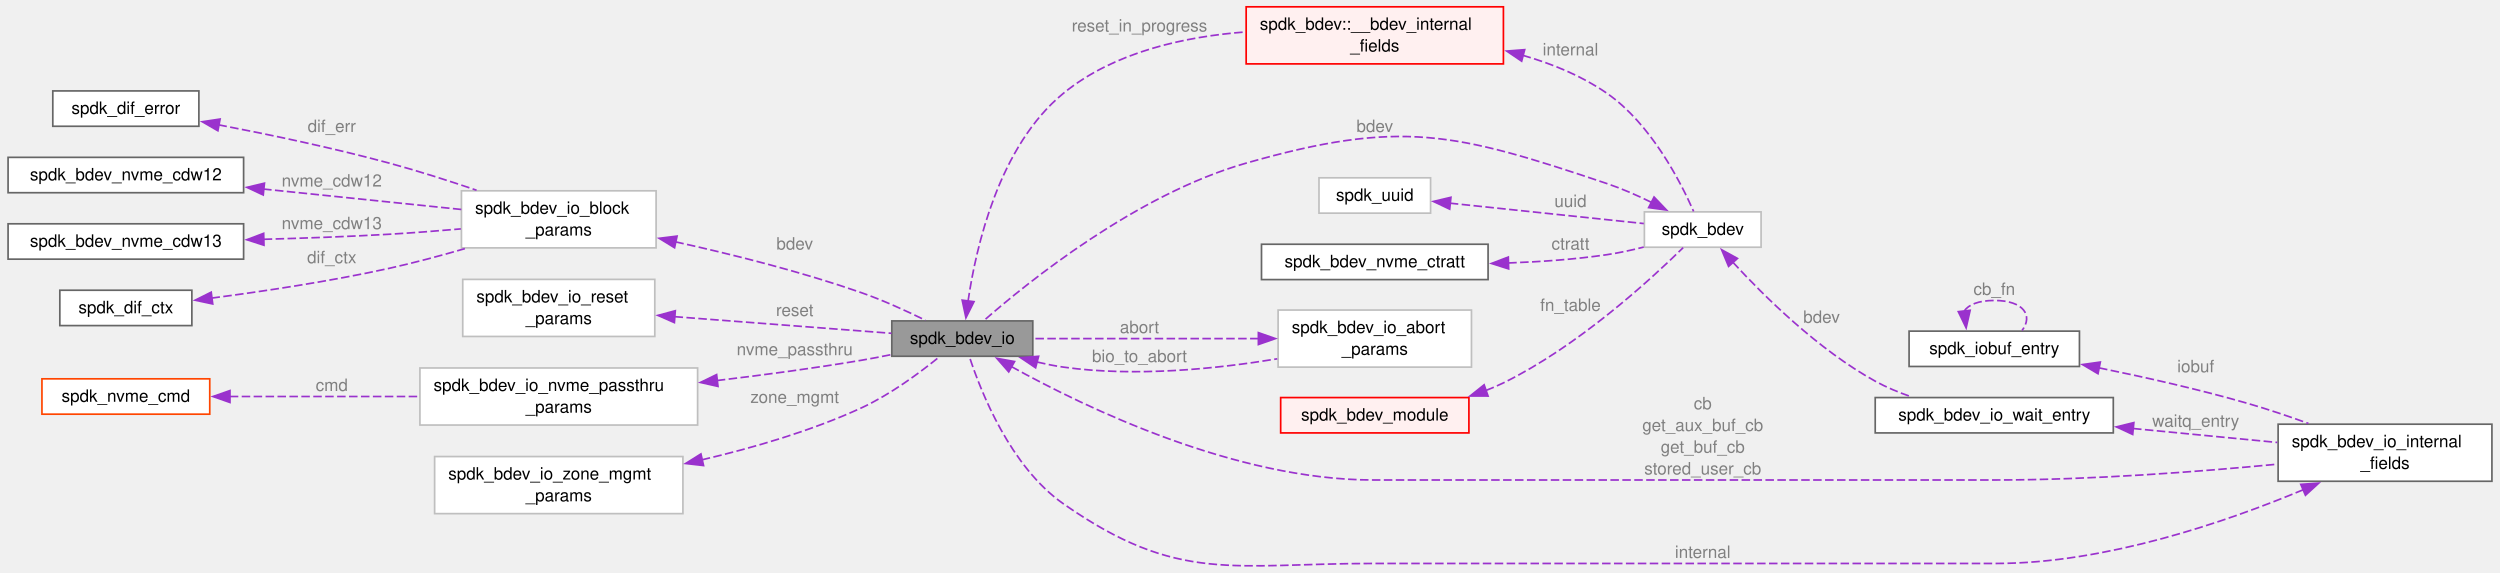
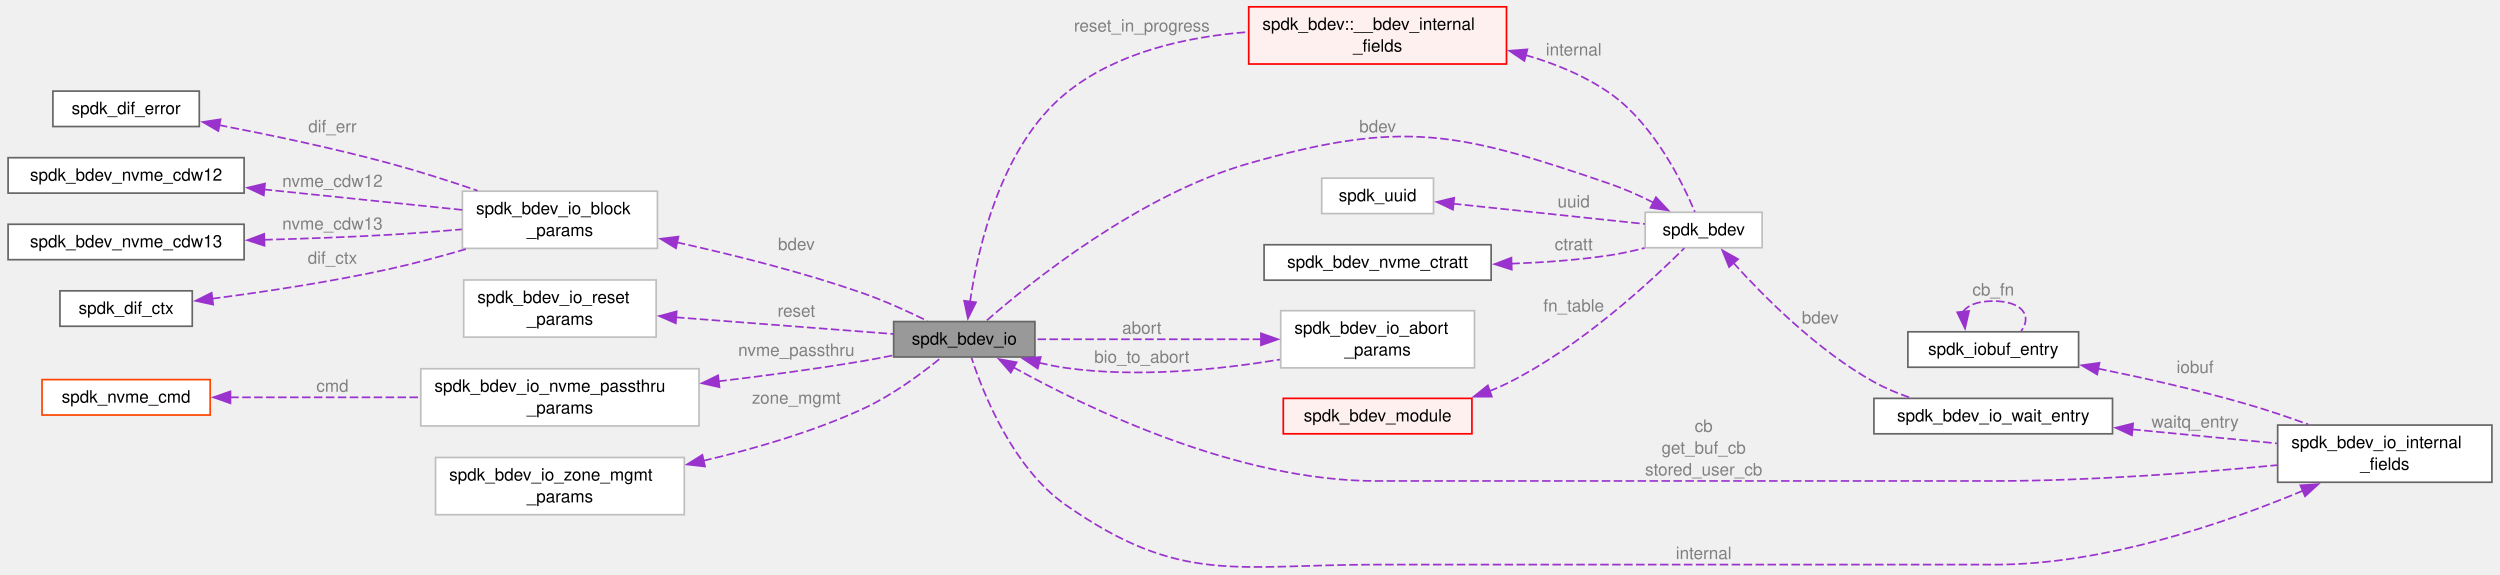
- <svg xmlns="http://www.w3.org/2000/svg" xmlns:xlink="http://www.w3.org/1999/xlink" width="1466pt" height="336pt" viewBox="0.00 0.00 1466.00 336.34">
+ <svg xmlns="http://www.w3.org/2000/svg" xmlns:xlink="http://www.w3.org/1999/xlink" width="1463pt" height="336pt" viewBox="0.00 0.00 1463.00 336.34">
  <g id="graph0" class="graph" transform="scale(1 1) rotate(0) translate(4 332.34)">
    <g id="Node000001" class="node">
      <g id="a_Node000001">
        <a xlink:title=" ">
          <polygon fill="#999999" stroke="#666666" points="601.5,-143.97 518.75,-143.97 518.75,-123.22 601.5,-123.22 601.5,-143.97" />
          <text text-anchor="middle" x="560.12" y="-130.47" font-family="Helvetica,sans-Serif" font-size="10.00">spdk_bdev_io</text>
        </a>
      </g>
    </g>
    <g id="Node000008" class="node">
      <g id="a_Node000008">
        <a xlink:href="structspdk__bdev_1_1____bdev__internal__fields.html" target="_top" xlink:title="Fields that are used internally by the bdev subsystem.">
          <polygon fill="#fff0f0" stroke="red" points="877.75,-328.34 726.75,-328.34 726.75,-294.84 877.75,-294.84 877.75,-328.34" />
          <text text-anchor="start" x="734.75" y="-314.84" font-family="Helvetica,sans-Serif" font-size="10.00">spdk_bdev::__bdev_internal</text>
          <text text-anchor="middle" x="802.25" y="-302.09" font-family="Helvetica,sans-Serif" font-size="10.00">_fields</text>
        </a>
      </g>
    </g>
    <g id="edge6_Node000008_Node000001" class="edge">
      <g id="a_edge6_Node000008_Node000001">
        <a xlink:title=" ">
          <path fill="none" stroke="#9a32cd" stroke-dasharray="5,2" d="M563.49,-155.49C568.17,-187.52 581.7,-246.7 619.5,-277.59 649.2,-301.87 690.78,-310.89 726.67,-313.61" />
          <polygon fill="#9a32cd" stroke="#9a32cd" points="566.99,-155.27 562.25,-145.8 560.05,-156.16 566.99,-155.27" />
        </a>
      </g>
      <text text-anchor="middle" x="664.12" y="-313.84" font-family="Helvetica,sans-Serif" font-size="10.00" fill="grey"> reset_in_progress</text>
    </g>
    <g id="Node000020" class="node">
      <g id="a_Node000020">
        <a xlink:href="structspdk__bdev__io__abort__params.html" target="_top" xlink:title=" ">
          <polygon fill="white" stroke="#bfbfbf" points="859,-150.34 745.5,-150.34 745.5,-116.84 859,-116.84 859,-150.34" />
          <text text-anchor="start" x="753.5" y="-136.84" font-family="Helvetica,sans-Serif" font-size="10.00">spdk_bdev_io_abort</text>
          <text text-anchor="middle" x="802.25" y="-124.09" font-family="Helvetica,sans-Serif" font-size="10.00">_params</text>
        </a>
      </g>
    </g>
    <g id="edge14_Node000020_Node000001" class="edge">
      <g id="a_edge14_Node000020_Node000001">
        <a xlink:title=" ">
          <path fill="none" stroke="#9a32cd" stroke-dasharray="5,2" d="M604.01,-119.83C609.18,-118.6 614.43,-117.56 619.5,-116.84 661.39,-110.95 709.02,-115.76 745,-121.71" />
          <polygon fill="#9a32cd" stroke="#9a32cd" points="603.14,-116.44 594.36,-122.36 604.92,-123.21 603.14,-116.44" />
        </a>
      </g>
      <text text-anchor="middle" x="664.12" y="-119.84" font-family="Helvetica,sans-Serif" font-size="10.00" fill="grey"> bio_to_abort</text>
    </g>
    <g id="Node000049" class="node">
      <g id="a_Node000049">
        <a xlink:href="structspdk__bdev__io__internal__fields.html" target="_top" xlink:title="Fields that are used internally by the bdev subsystem.">
-           <polygon fill="white" stroke="#666666" points="1458,-83.34 1332.5,-83.34 1332.5,-49.84 1458,-49.84 1458,-83.34" />
-           <text text-anchor="start" x="1340.5" y="-69.84" font-family="Helvetica,sans-Serif" font-size="10.00">spdk_bdev_io_internal</text>
-           <text text-anchor="middle" x="1395.25" y="-57.09" font-family="Helvetica,sans-Serif" font-size="10.00">_fields</text>
+           <polygon fill="white" stroke="#666666" points="1455,-83.34 1329.5,-83.34 1329.5,-49.84 1455,-49.84 1455,-83.34" />
+           <text text-anchor="start" x="1337.5" y="-69.84" font-family="Helvetica,sans-Serif" font-size="10.00">spdk_bdev_io_internal</text>
+           <text text-anchor="middle" x="1392.25" y="-57.09" font-family="Helvetica,sans-Serif" font-size="10.00">_fields</text>
        </a>
      </g>
    </g>
    <g id="edge19_Node000049_Node000001" class="edge">
      <g id="a_edge19_Node000049_Node000001">
        <a xlink:title=" ">
-           <path fill="none" stroke="#9a32cd" stroke-dasharray="5,2" d="M588.93,-117.16C632.59,-92.97 720.57,-50.59 801.25,-50.59 801.25,-50.59 801.25,-50.59 1166.88,-50.59 1222.87,-50.59 1286.43,-55.48 1332.09,-59.86" />
+           <path fill="none" stroke="#9a32cd" stroke-dasharray="5,2" d="M588.93,-117.16C632.59,-92.97 720.57,-50.59 801.25,-50.59 801.25,-50.59 801.25,-50.59 1163.88,-50.59 1219.87,-50.59 1283.43,-55.48 1329.09,-59.86" />
          <polygon fill="#9a32cd" stroke="#9a32cd" points="587.37,-114.03 580.39,-122 590.81,-120.12 587.37,-114.03" />
        </a>
      </g>
-       <text text-anchor="middle" x="994.75" y="-92.09" font-family="Helvetica,sans-Serif" font-size="10.00" fill="grey"> cb</text>
-       <text text-anchor="middle" x="994.75" y="-79.34" font-family="Helvetica,sans-Serif" font-size="10.00" fill="grey">get_aux_buf_cb</text>
-       <text text-anchor="middle" x="994.75" y="-66.59" font-family="Helvetica,sans-Serif" font-size="10.00" fill="grey">get_buf_cb</text>
-       <text text-anchor="middle" x="994.75" y="-53.84" font-family="Helvetica,sans-Serif" font-size="10.00" fill="grey">stored_user_cb</text>
+       <text text-anchor="middle" x="993.25" y="-79.34" font-family="Helvetica,sans-Serif" font-size="10.00" fill="grey"> cb</text>
+       <text text-anchor="middle" x="993.25" y="-66.59" font-family="Helvetica,sans-Serif" font-size="10.00" fill="grey">get_buf_cb</text>
+       <text text-anchor="middle" x="993.25" y="-53.84" font-family="Helvetica,sans-Serif" font-size="10.00" fill="grey">stored_user_cb</text>
    </g>
    <g id="Node000002" class="node">
      <g id="a_Node000002">
        <a xlink:href="structspdk__bdev.html" target="_top" xlink:title=" ">
-           <polygon fill="white" stroke="#bfbfbf" points="1029,-207.97 960.5,-207.97 960.5,-187.22 1029,-187.22 1029,-207.97" />
-           <text text-anchor="middle" x="994.75" y="-194.47" font-family="Helvetica,sans-Serif" font-size="10.00">spdk_bdev</text>
+           <polygon fill="white" stroke="#bfbfbf" points="1027.5,-207.97 959,-207.97 959,-187.22 1027.5,-187.22 1027.5,-207.97" />
+           <text text-anchor="middle" x="993.25" y="-194.47" font-family="Helvetica,sans-Serif" font-size="10.00">spdk_bdev</text>
        </a>
      </g>
    </g>
    <g id="edge1_Node000001_Node000002" class="edge">
      <g id="a_edge1_Node000001_Node000002">
        <a xlink:title=" ">
-           <path fill="none" stroke="#9a32cd" stroke-dasharray="5,2" d="M964.59,-213.59C956.34,-217.64 947.22,-221.66 938.5,-224.59 849.17,-254.67 817.39,-262.48 726.75,-236.59 662.28,-218.18 598.46,-166.64 572.85,-144.22" />
-           <polygon fill="#9a32cd" stroke="#9a32cd" points="966.18,-216.71 973.49,-209.05 962.99,-210.48 966.18,-216.71" />
+           <path fill="none" stroke="#9a32cd" stroke-dasharray="5,2" d="M963.92,-213.62C955.89,-217.66 947.02,-221.67 938.5,-224.59 849.33,-255.16 817.39,-262.48 726.75,-236.59 662.28,-218.18 598.46,-166.64 572.85,-144.22" />
+           <polygon fill="#9a32cd" stroke="#9a32cd" points="965.32,-216.83 972.55,-209.08 962.07,-210.64 965.32,-216.83" />
        </a>
      </g>
      <text text-anchor="middle" x="802.25" y="-254.84" font-family="Helvetica,sans-Serif" font-size="10.00" fill="grey"> bdev</text>
    </g>
    <g id="Node000051" class="node">
      <g id="a_Node000051">
        <a xlink:href="structspdk__bdev__io__wait__entry.html" target="_top" xlink:title="Structure to register a callback when an spdk_bdev_io becomes available.">
-           <polygon fill="white" stroke="#666666" points="1235.75,-98.97 1096,-98.97 1096,-78.22 1235.75,-78.22 1235.75,-98.97" />
-           <text text-anchor="middle" x="1165.88" y="-85.47" font-family="Helvetica,sans-Serif" font-size="10.00">spdk_bdev_io_wait_entry</text>
+           <polygon fill="white" stroke="#666666" points="1232.75,-98.97 1093,-98.97 1093,-78.22 1232.75,-78.22 1232.75,-98.97" />
+           <text text-anchor="middle" x="1162.88" y="-85.47" font-family="Helvetica,sans-Serif" font-size="10.00">spdk_bdev_io_wait_entry</text>
        </a>
      </g>
    </g>
    <g id="edge23_Node000051_Node000002" class="edge">
      <g id="a_edge23_Node000051_Node000002">
        <a xlink:title=" ">
-           <path fill="none" stroke="#9a32cd" stroke-dasharray="5,2" d="M1012.37,-178.48C1030.88,-158.34 1062.6,-127.03 1096,-108.59 1102.54,-104.98 1109.8,-101.97 1117.08,-99.46" />
-           <polygon fill="#9a32cd" stroke="#9a32cd" points="1009.93,-175.96 1005.85,-185.74 1015.14,-180.64 1009.93,-175.96" />
-         </a>
-       </g>
-       <text text-anchor="middle" x="1064.5" y="-142.84" font-family="Helvetica,sans-Serif" font-size="10.00" fill="grey"> bdev</text>
+           <path fill="none" stroke="#9a32cd" stroke-dasharray="5,2" d="M1010.57,-178.47C1028.74,-158.32 1059.95,-127 1093,-108.59 1099.53,-104.96 1106.78,-101.93 1114.06,-99.42" />
+           <polygon fill="#9a32cd" stroke="#9a32cd" points="1008.16,-175.91 1004.17,-185.72 1013.41,-180.54 1008.16,-175.91" />
+         </a>
+       </g>
+       <text text-anchor="middle" x="1061.5" y="-142.84" font-family="Helvetica,sans-Serif" font-size="10.00" fill="grey"> bdev</text>
    </g>
    <g id="Node000003" class="node">
      <g id="a_Node000003">
        <a xlink:href="structspdk__uuid.html" target="_top" xlink:title=" ">
          <polygon fill="white" stroke="#bfbfbf" points="835,-227.97 769.5,-227.97 769.5,-207.22 835,-207.22 835,-227.97" />
          <text text-anchor="middle" x="802.25" y="-214.47" font-family="Helvetica,sans-Serif" font-size="10.00">spdk_uuid</text>
        </a>
      </g>
    </g>
    <g id="edge2_Node000002_Node000003" class="edge">
      <g id="a_edge2_Node000002_Node000003">
        <a xlink:title=" ">
-           <path fill="none" stroke="#9a32cd" stroke-dasharray="5,2" d="M846.28,-213.08C880.76,-209.46 928.45,-204.45 960.16,-201.12" />
-           <polygon fill="#9a32cd" stroke="#9a32cd" points="846.22,-209.56 836.64,-214.09 846.95,-216.53 846.22,-209.56" />
+           <path fill="none" stroke="#9a32cd" stroke-dasharray="5,2" d="M846.35,-213.03C880.46,-209.42 927.42,-204.45 958.76,-201.14" />
+           <polygon fill="#9a32cd" stroke="#9a32cd" points="846.39,-209.51 836.82,-214.04 847.13,-216.47 846.39,-209.51" />
        </a>
      </g>
      <text text-anchor="middle" x="917.12" y="-210.84" font-family="Helvetica,sans-Serif" font-size="10.00" fill="grey"> uuid</text>
    </g>
    <g id="Node000004" class="node">
      <g id="a_Node000004">
        <a xlink:href="unionspdk__bdev__nvme__ctratt.html" target="_top" xlink:title="Union for controller attributes field, to list whether bdev supports fdp etc.">
          <polygon fill="white" stroke="#666666" points="868.75,-188.97 735.75,-188.97 735.75,-168.22 868.75,-168.22 868.75,-188.97" />
          <text text-anchor="middle" x="802.25" y="-175.47" font-family="Helvetica,sans-Serif" font-size="10.00">spdk_bdev_nvme_ctratt</text>
        </a>
      </g>
    </g>
    <g id="edge3_Node000002_Node000004" class="edge">
      <g id="a_edge3_Node000002_Node000004">
        <a xlink:title=" ">
-           <path fill="none" stroke="#9a32cd" stroke-dasharray="5,2" d="M880.56,-177.97C899.58,-178.66 919.84,-180.1 938.5,-182.84 945.57,-183.89 953.04,-185.51 960.11,-187.3" />
-           <polygon fill="#9a32cd" stroke="#9a32cd" points="880.82,-174.48 870.73,-177.69 880.62,-181.47 880.82,-174.48" />
+           <path fill="none" stroke="#9a32cd" stroke-dasharray="5,2" d="M880.57,-177.88C899.59,-178.57 919.85,-180.03 938.5,-182.84 945.1,-183.84 952.05,-185.37 958.68,-187.07" />
+           <polygon fill="#9a32cd" stroke="#9a32cd" points="880.84,-174.38 870.74,-177.6 880.64,-181.38 880.84,-174.38" />
        </a>
      </g>
      <text text-anchor="middle" x="917.12" y="-185.84" font-family="Helvetica,sans-Serif" font-size="10.00" fill="grey"> ctratt</text>
    </g>
    <g id="Node000005" class="node">
      <g id="a_Node000005">
        <a xlink:href="structspdk__bdev__module.html" target="_top" xlink:title="Block device module.">
          <polygon fill="#fff0f0" stroke="red" points="857.5,-98.97 747,-98.97 747,-78.22 857.5,-78.22 857.5,-98.97" />
          <text text-anchor="middle" x="802.25" y="-85.47" font-family="Helvetica,sans-Serif" font-size="10.00">spdk_bdev_module</text>
        </a>
      </g>
    </g>
    <g id="edge4_Node000002_Node000005" class="edge">
      <g id="a_edge4_Node000002_Node000005">
        <a xlink:title=" ">
-           <path fill="none" stroke="#9a32cd" stroke-dasharray="5,2" d="M867.47,-103.13C871,-104.5 874.45,-105.98 877.75,-107.59 921.26,-128.87 964.08,-168.14 983.27,-186.97" />
-           <polygon fill="#9a32cd" stroke="#9a32cd" points="868.74,-99.86 858.14,-99.87 866.43,-106.47 868.74,-99.86" />
+           <path fill="none" stroke="#9a32cd" stroke-dasharray="5,2" d="M867.68,-103.18C871.14,-104.53 874.52,-106 877.75,-107.59 920.84,-128.83 963.04,-168.12 981.93,-186.97" />
+           <polygon fill="#9a32cd" stroke="#9a32cd" points="869.15,-99.99 858.56,-99.97 866.82,-106.59 869.15,-99.99" />
        </a>
      </g>
      <text text-anchor="middle" x="917.12" y="-149.84" font-family="Helvetica,sans-Serif" font-size="10.00" fill="grey"> fn_table</text>
    </g>
    <g id="edge5_Node000002_Node000008" class="edge">
      <g id="a_edge5_Node000002_Node000008">
        <a xlink:title=" ">
-           <path fill="none" stroke="#9a32cd" stroke-dasharray="5,2" d="M889.02,-299.9C906.41,-294.89 923.84,-287.76 938.5,-277.59 964.3,-259.7 981.77,-225.58 989.4,-208.25" />
-           <polygon fill="#9a32cd" stroke="#9a32cd" points="888.46,-296.42 879.68,-302.36 890.24,-303.19 888.46,-296.42" />
+           <path fill="none" stroke="#9a32cd" stroke-dasharray="5,2" d="M888.82,-300.12C906.3,-295.11 923.82,-287.91 938.5,-277.59 963.96,-259.7 980.8,-225.57 988.1,-208.25" />
+           <polygon fill="#9a32cd" stroke="#9a32cd" points="888.22,-296.66 879.43,-302.59 889.99,-303.43 888.22,-296.66" />
        </a>
      </g>
      <text text-anchor="middle" x="917.12" y="-299.84" font-family="Helvetica,sans-Serif" font-size="10.00" fill="grey"> internal</text>
    </g>
    <g id="Node000014" class="node">
      <g id="a_Node000014">
        <a xlink:href="structspdk__bdev__io__block__params.html" target="_top" xlink:title=" ">
          <polygon fill="white" stroke="#bfbfbf" points="380.38,-220.34 266.12,-220.34 266.12,-186.84 380.38,-186.84 380.38,-220.34" />
          <text text-anchor="start" x="274.12" y="-206.84" font-family="Helvetica,sans-Serif" font-size="10.00">spdk_bdev_io_block</text>
          <text text-anchor="middle" x="323.25" y="-194.09" font-family="Helvetica,sans-Serif" font-size="10.00">_params</text>
        </a>
      </g>
    </g>
    <g id="edge7_Node000001_Node000014" class="edge">
      <g id="a_edge7_Node000001_Node000014">
        <a xlink:title=" ">
          <path fill="none" stroke="#9a32cd" stroke-dasharray="5,2" d="M391.69,-190.39C424.97,-183.06 465.44,-172.93 500.75,-160.59 513.61,-156.1 527.47,-149.76 538.46,-144.35" />
          <polygon fill="#9a32cd" stroke="#9a32cd" points="391.22,-186.91 382.18,-192.45 392.69,-193.75 391.22,-186.91" />
        </a>
      </g>
      <text text-anchor="middle" x="461.75" y="-185.84" font-family="Helvetica,sans-Serif" font-size="10.00" fill="grey"> bdev</text>
    </g>
    <g id="Node000015" class="node">
      <g id="a_Node000015">
        <a xlink:href="unionspdk__bdev__nvme__cdw12.html" target="_top" xlink:title="Union for command dword 12, which by convention matches the NVMe command dword 12 definition.">
          <polygon fill="white" stroke="#666666" points="138.25,-239.97 0,-239.97 0,-219.22 138.25,-219.22 138.25,-239.97" />
          <text text-anchor="middle" x="69.12" y="-226.47" font-family="Helvetica,sans-Serif" font-size="10.00">spdk_bdev_nvme_cdw12</text>
        </a>
      </g>
    </g>
    <g id="edge8_Node000014_Node000015" class="edge">
      <g id="a_edge8_Node000014_Node000015">
        <a xlink:title=" ">
          <path fill="none" stroke="#9a32cd" stroke-dasharray="5,2" d="M149.68,-221.39C187.48,-217.49 231.78,-212.92 266.03,-209.39" />
          <polygon fill="#9a32cd" stroke="#9a32cd" points="149.78,-217.86 140.19,-222.37 150.5,-224.82 149.78,-217.86" />
        </a>
      </g>
      <text text-anchor="middle" x="190" y="-222.84" font-family="Helvetica,sans-Serif" font-size="10.00" fill="grey"> nvme_cdw12</text>
    </g>
    <g id="Node000016" class="node">
      <g id="a_Node000016">
        <a xlink:href="unionspdk__bdev__nvme__cdw13.html" target="_top" xlink:title="Union for command dword 13, which by convention matches the NVMe command dword 13 definition.">
          <polygon fill="white" stroke="#666666" points="138.25,-200.97 0,-200.97 0,-180.22 138.25,-180.22 138.25,-200.97" />
          <text text-anchor="middle" x="69.12" y="-187.47" font-family="Helvetica,sans-Serif" font-size="10.00">spdk_bdev_nvme_cdw13</text>
        </a>
      </g>
    </g>
    <g id="edge9_Node000014_Node000016" class="edge">
      <g id="a_edge9_Node000014_Node000016">
        <a xlink:title=" ">
          <path fill="none" stroke="#9a32cd" stroke-dasharray="5,2" d="M150.05,-191.88C173.79,-192.51 199.83,-193.45 223.75,-194.84 237.38,-195.64 252.04,-196.78 265.78,-197.98" />
          <polygon fill="#9a32cd" stroke="#9a32cd" points="150.21,-188.38 140.12,-191.63 150.03,-195.38 150.21,-188.38" />
        </a>
      </g>
      <text text-anchor="middle" x="190" y="-197.84" font-family="Helvetica,sans-Serif" font-size="10.00" fill="grey"> nvme_cdw13</text>
    </g>
    <g id="Node000017" class="node">
      <g id="a_Node000017">
        <a xlink:href="structspdk__dif__ctx.html" target="_top" xlink:title="DIF context information.">
          <polygon fill="white" stroke="#666666" points="107.88,-161.97 30.38,-161.97 30.38,-141.22 107.88,-141.22 107.88,-161.97" />
          <text text-anchor="middle" x="69.12" y="-148.47" font-family="Helvetica,sans-Serif" font-size="10.00">spdk_dif_ctx</text>
        </a>
      </g>
    </g>
    <g id="edge10_Node000014_Node000017" class="edge">
      <g id="a_edge10_Node000014_Node000017">
        <a xlink:title=" ">
          <path fill="none" stroke="#9a32cd" stroke-dasharray="5,2" d="M119.39,-157.35C149.68,-161.3 189.18,-167.22 223.75,-174.84 238.28,-178.05 253.8,-182.22 268.14,-186.39" />
          <polygon fill="#9a32cd" stroke="#9a32cd" points="120.13,-153.91 109.77,-156.12 119.24,-160.85 120.13,-153.91" />
        </a>
      </g>
      <text text-anchor="middle" x="190" y="-177.84" font-family="Helvetica,sans-Serif" font-size="10.00" fill="grey"> dif_ctx</text>
    </g>
    <g id="Node000018" class="node">
      <g id="a_Node000018">
        <a xlink:href="structspdk__dif__error.html" target="_top" xlink:title="DIF error information.">
          <polygon fill="white" stroke="#666666" points="112,-278.97 26.25,-278.97 26.25,-258.22 112,-258.22 112,-278.97" />
          <text text-anchor="middle" x="69.12" y="-265.47" font-family="Helvetica,sans-Serif" font-size="10.00">spdk_dif_error</text>
        </a>
      </g>
    </g>
    <g id="edge11_Node000014_Node000018" class="edge">
      <g id="a_edge11_Node000014_Node000018">
        <a xlink:title=" ">
          <path fill="none" stroke="#9a32cd" stroke-dasharray="5,2" d="M123.48,-259.08C153.2,-253.39 190.75,-245.52 223.75,-236.59 240.64,-232.02 258.87,-226.18 275,-220.68" />
          <polygon fill="#9a32cd" stroke="#9a32cd" points="123.16,-255.58 113.99,-260.88 124.46,-262.46 123.16,-255.58" />
        </a>
      </g>
      <text text-anchor="middle" x="190" y="-254.84" font-family="Helvetica,sans-Serif" font-size="10.00" fill="grey"> dif_err</text>
    </g>
    <g id="Node000019" class="node">
      <g id="a_Node000019">
        <a xlink:href="structspdk__bdev__io__reset__params.html" target="_top" xlink:title=" ">
          <polygon fill="white" stroke="#bfbfbf" points="379.62,-168.34 266.88,-168.34 266.88,-134.84 379.62,-134.84 379.62,-168.34" />
          <text text-anchor="start" x="274.88" y="-154.84" font-family="Helvetica,sans-Serif" font-size="10.00">spdk_bdev_io_reset</text>
          <text text-anchor="middle" x="323.25" y="-142.09" font-family="Helvetica,sans-Serif" font-size="10.00">_params</text>
        </a>
      </g>
    </g>
    <g id="edge12_Node000001_Node000019" class="edge">
      <g id="a_edge12_Node000001_Node000019">
        <a xlink:title=" ">
          <path fill="none" stroke="#9a32cd" stroke-dasharray="5,2" d="M391.21,-146.46C432.29,-143.31 483.55,-139.39 518.56,-136.7" />
          <polygon fill="#9a32cd" stroke="#9a32cd" points="391.12,-142.96 381.42,-147.21 391.66,-149.94 391.12,-142.96" />
        </a>
      </g>
      <text text-anchor="middle" x="461.75" y="-146.84" font-family="Helvetica,sans-Serif" font-size="10.00" fill="grey"> reset</text>
    </g>
    <g id="edge13_Node000001_Node000020" class="edge">
      <g id="a_edge13_Node000001_Node000020">
        <a xlink:title=" ">
          <path fill="none" stroke="#9a32cd" stroke-dasharray="5,2" d="M734.04,-133.59C691.55,-133.59 638.02,-133.59 601.86,-133.59" />
          <polygon fill="#9a32cd" stroke="#9a32cd" points="733.92,-137.09 743.92,-133.59 733.92,-130.09 733.92,-137.09" />
        </a>
      </g>
      <text text-anchor="middle" x="664.12" y="-136.84" font-family="Helvetica,sans-Serif" font-size="10.00" fill="grey"> abort</text>
    </g>
    <g id="Node000021" class="node">
      <g id="a_Node000021">
        <a xlink:href="structspdk__bdev__io__nvme__passthru__params.html" target="_top" xlink:title=" ">
          <polygon fill="white" stroke="#bfbfbf" points="404.75,-116.34 241.75,-116.34 241.75,-82.84 404.75,-82.84 404.75,-116.34" />
          <text text-anchor="start" x="249.75" y="-102.84" font-family="Helvetica,sans-Serif" font-size="10.00">spdk_bdev_io_nvme_passthru</text>
          <text text-anchor="middle" x="323.25" y="-90.09" font-family="Helvetica,sans-Serif" font-size="10.00">_params</text>
        </a>
      </g>
    </g>
    <g id="edge15_Node000001_Node000021" class="edge">
      <g id="a_edge15_Node000001_Node000021">
        <a xlink:title=" ">
          <path fill="none" stroke="#9a32cd" stroke-dasharray="5,2" d="M416.02,-108.96C443.36,-112.21 473.33,-116.21 500.75,-120.84 506.48,-121.81 512.49,-122.97 518.4,-124.18" />
          <polygon fill="#9a32cd" stroke="#9a32cd" points="416.72,-105.52 406.38,-107.84 415.91,-112.47 416.72,-105.52" />
        </a>
      </g>
      <text text-anchor="middle" x="461.75" y="-123.84" font-family="Helvetica,sans-Serif" font-size="10.00" fill="grey"> nvme_passthru</text>
    </g>
    <g id="Node000022" class="node">
      <g id="a_Node000022">
        <a xlink:href="structspdk__nvme__cmd.html" target="_top" xlink:title=" ">
          <polygon fill="white" stroke="orangered" points="118.38,-109.97 19.88,-109.97 19.88,-89.22 118.38,-89.22 118.38,-109.97" />
          <text text-anchor="middle" x="69.12" y="-96.47" font-family="Helvetica,sans-Serif" font-size="10.00">spdk_nvme_cmd</text>
        </a>
      </g>
    </g>
    <g id="edge16_Node000021_Node000022" class="edge">
      <g id="a_edge16_Node000021_Node000022">
        <a xlink:title=" ">
          <path fill="none" stroke="#9a32cd" stroke-dasharray="5,2" d="M130.14,-99.59C163.47,-99.59 205.38,-99.59 241.54,-99.59" />
          <polygon fill="#9a32cd" stroke="#9a32cd" points="130.25,-96.09 120.25,-99.59 130.25,-103.09 130.25,-96.09" />
        </a>
      </g>
      <text text-anchor="middle" x="190" y="-102.84" font-family="Helvetica,sans-Serif" font-size="10.00" fill="grey"> cmd</text>
    </g>
    <g id="Node000048" class="node">
      <g id="a_Node000048">
        <a xlink:href="structspdk__bdev__io__zone__mgmt__params.html" target="_top" xlink:title=" ">
          <polygon fill="white" stroke="#bfbfbf" points="396.12,-64.34 250.38,-64.34 250.38,-30.84 396.12,-30.84 396.12,-64.34" />
          <text text-anchor="start" x="258.38" y="-50.84" font-family="Helvetica,sans-Serif" font-size="10.00">spdk_bdev_io_zone_mgmt</text>
          <text text-anchor="middle" x="323.25" y="-38.09" font-family="Helvetica,sans-Serif" font-size="10.00">_params</text>
        </a>
      </g>
    </g>
    <g id="edge17_Node000001_Node000048" class="edge">
      <g id="a_edge17_Node000001_Node000048">
        <a xlink:title=" ">
          <path fill="none" stroke="#9a32cd" stroke-dasharray="5,2" d="M407.2,-62.41C437.46,-69.48 471.43,-79.39 500.75,-92.84 517.82,-100.68 535.2,-113.58 546.5,-122.76" />
          <polygon fill="#9a32cd" stroke="#9a32cd" points="408.24,-59.06 397.71,-60.27 406.7,-65.89 408.24,-59.06" />
        </a>
      </g>
      <text text-anchor="middle" x="461.75" y="-95.84" font-family="Helvetica,sans-Serif" font-size="10.00" fill="grey"> zone_mgmt</text>
    </g>
    <g id="edge18_Node000001_Node000049" class="edge">
      <g id="a_edge18_Node000001_Node000049">
        <a xlink:title=" ">
-           <path fill="none" stroke="#9a32cd" stroke-dasharray="5,2" d="M1347.39,-44.92C1302.18,-26.02 1231.3,-1.59 1166.88,-1.59 801.25,-1.59 801.25,-1.59 801.25,-1.59 718.99,-1.59 686.94,10.51 619.5,-36.59 588.4,-58.31 571.01,-102.42 564.34,-122.81" />
-           <polygon fill="#9a32cd" stroke="#9a32cd" points="1345.79,-48.04 1356.36,-48.75 1348.54,-41.61 1345.79,-48.04" />
-         </a>
-       </g>
-       <text text-anchor="middle" x="994.75" y="-4.84" font-family="Helvetica,sans-Serif" font-size="10.00" fill="grey"> internal</text>
+           <path fill="none" stroke="#9a32cd" stroke-dasharray="5,2" d="M1344.39,-44.92C1299.18,-26.02 1228.3,-1.59 1163.88,-1.59 801.25,-1.59 801.25,-1.59 801.25,-1.59 718.99,-1.59 686.94,10.51 619.5,-36.59 588.4,-58.31 571.01,-102.42 564.34,-122.81" />
+           <polygon fill="#9a32cd" stroke="#9a32cd" points="1342.79,-48.04 1353.36,-48.75 1345.54,-41.61 1342.79,-48.04" />
+         </a>
+       </g>
+       <text text-anchor="middle" x="993.25" y="-4.84" font-family="Helvetica,sans-Serif" font-size="10.00" fill="grey"> internal</text>
    </g>
    <g id="Node000050" class="node">
      <g id="a_Node000050">
        <a xlink:href="structspdk__iobuf__entry.html" target="_top" xlink:title="iobuf queue entry">
-           <polygon fill="white" stroke="#666666" points="1215.88,-137.97 1115.88,-137.97 1115.88,-117.22 1215.88,-117.22 1215.88,-137.97" />
-           <text text-anchor="middle" x="1165.88" y="-124.47" font-family="Helvetica,sans-Serif" font-size="10.00">spdk_iobuf_entry</text>
+           <polygon fill="white" stroke="#666666" points="1212.88,-137.97 1112.88,-137.97 1112.88,-117.22 1212.88,-117.22 1212.88,-137.97" />
+           <text text-anchor="middle" x="1162.88" y="-124.47" font-family="Helvetica,sans-Serif" font-size="10.00">spdk_iobuf_entry</text>
        </a>
      </g>
    </g>
    <g id="edge20_Node000049_Node000050" class="edge">
      <g id="a_edge20_Node000049_Node000050">
        <a xlink:title=" ">
-           <path fill="none" stroke="#9a32cd" stroke-dasharray="5,2" d="M1227.36,-116.41C1254.25,-110.94 1286.17,-103.77 1314.5,-95.59 1326.25,-92.2 1338.76,-87.96 1350.31,-83.78" />
-           <polygon fill="#9a32cd" stroke="#9a32cd" points="1226.77,-112.96 1217.65,-118.35 1228.14,-119.82 1226.77,-112.96" />
-         </a>
-       </g>
-       <text text-anchor="middle" x="1284.12" y="-113.84" font-family="Helvetica,sans-Serif" font-size="10.00" fill="grey"> iobuf</text>
+           <path fill="none" stroke="#9a32cd" stroke-dasharray="5,2" d="M1224.36,-116.41C1251.25,-110.94 1283.17,-103.77 1311.5,-95.59 1323.25,-92.2 1335.76,-87.96 1347.31,-83.78" />
+           <polygon fill="#9a32cd" stroke="#9a32cd" points="1223.77,-112.96 1214.65,-118.35 1225.14,-119.82 1223.77,-112.96" />
+         </a>
+       </g>
+       <text text-anchor="middle" x="1281.12" y="-113.84" font-family="Helvetica,sans-Serif" font-size="10.00" fill="grey"> iobuf</text>
    </g>
    <g id="edge21_Node000050_Node000050" class="edge">
      <g id="a_edge21_Node000050_Node000050">
        <a xlink:title=" ">
-           <path fill="none" stroke="#9a32cd" stroke-dasharray="5,2" d="M1148.25,-149.78C1150.74,-153.45 1156.62,-155.97 1165.88,-155.97 1183.3,-155.97 1188.74,-147.03 1182.21,-138.37" />
-           <polygon fill="#9a32cd" stroke="#9a32cd" points="1151.72,-150.2 1149.37,-139.87 1144.77,-149.41 1151.72,-150.2" />
-         </a>
-       </g>
-       <text text-anchor="middle" x="1165.88" y="-159.22" font-family="Helvetica,sans-Serif" font-size="10.00" fill="grey"> cb_fn</text>
+           <path fill="none" stroke="#9a32cd" stroke-dasharray="5,2" d="M1145.25,-149.78C1147.74,-153.45 1153.62,-155.97 1162.88,-155.97 1180.3,-155.97 1185.74,-147.03 1179.21,-138.37" />
+           <polygon fill="#9a32cd" stroke="#9a32cd" points="1148.72,-150.2 1146.37,-139.87 1141.77,-149.41 1148.72,-150.2" />
+         </a>
+       </g>
+       <text text-anchor="middle" x="1162.88" y="-159.22" font-family="Helvetica,sans-Serif" font-size="10.00" fill="grey"> cb_fn</text>
    </g>
    <g id="edge22_Node000049_Node000051" class="edge">
      <g id="a_edge22_Node000049_Node000051">
        <a xlink:title=" ">
-           <path fill="none" stroke="#9a32cd" stroke-dasharray="5,2" d="M1247.33,-80.81C1275.15,-78.12 1305.87,-75.15 1332,-72.62" />
-           <polygon fill="#9a32cd" stroke="#9a32cd" points="1247.14,-77.31 1237.53,-81.76 1247.82,-84.28 1247.14,-77.31" />
-         </a>
-       </g>
-       <text text-anchor="middle" x="1284.12" y="-81.84" font-family="Helvetica,sans-Serif" font-size="10.00" fill="grey"> waitq_entry</text>
+           <path fill="none" stroke="#9a32cd" stroke-dasharray="5,2" d="M1244.33,-80.81C1272.15,-78.12 1302.87,-75.15 1329,-72.62" />
+           <polygon fill="#9a32cd" stroke="#9a32cd" points="1244.14,-77.31 1234.53,-81.76 1244.82,-84.28 1244.14,-77.31" />
+         </a>
+       </g>
+       <text text-anchor="middle" x="1281.12" y="-81.84" font-family="Helvetica,sans-Serif" font-size="10.00" fill="grey"> waitq_entry</text>
    </g>
  </g>
</svg>
